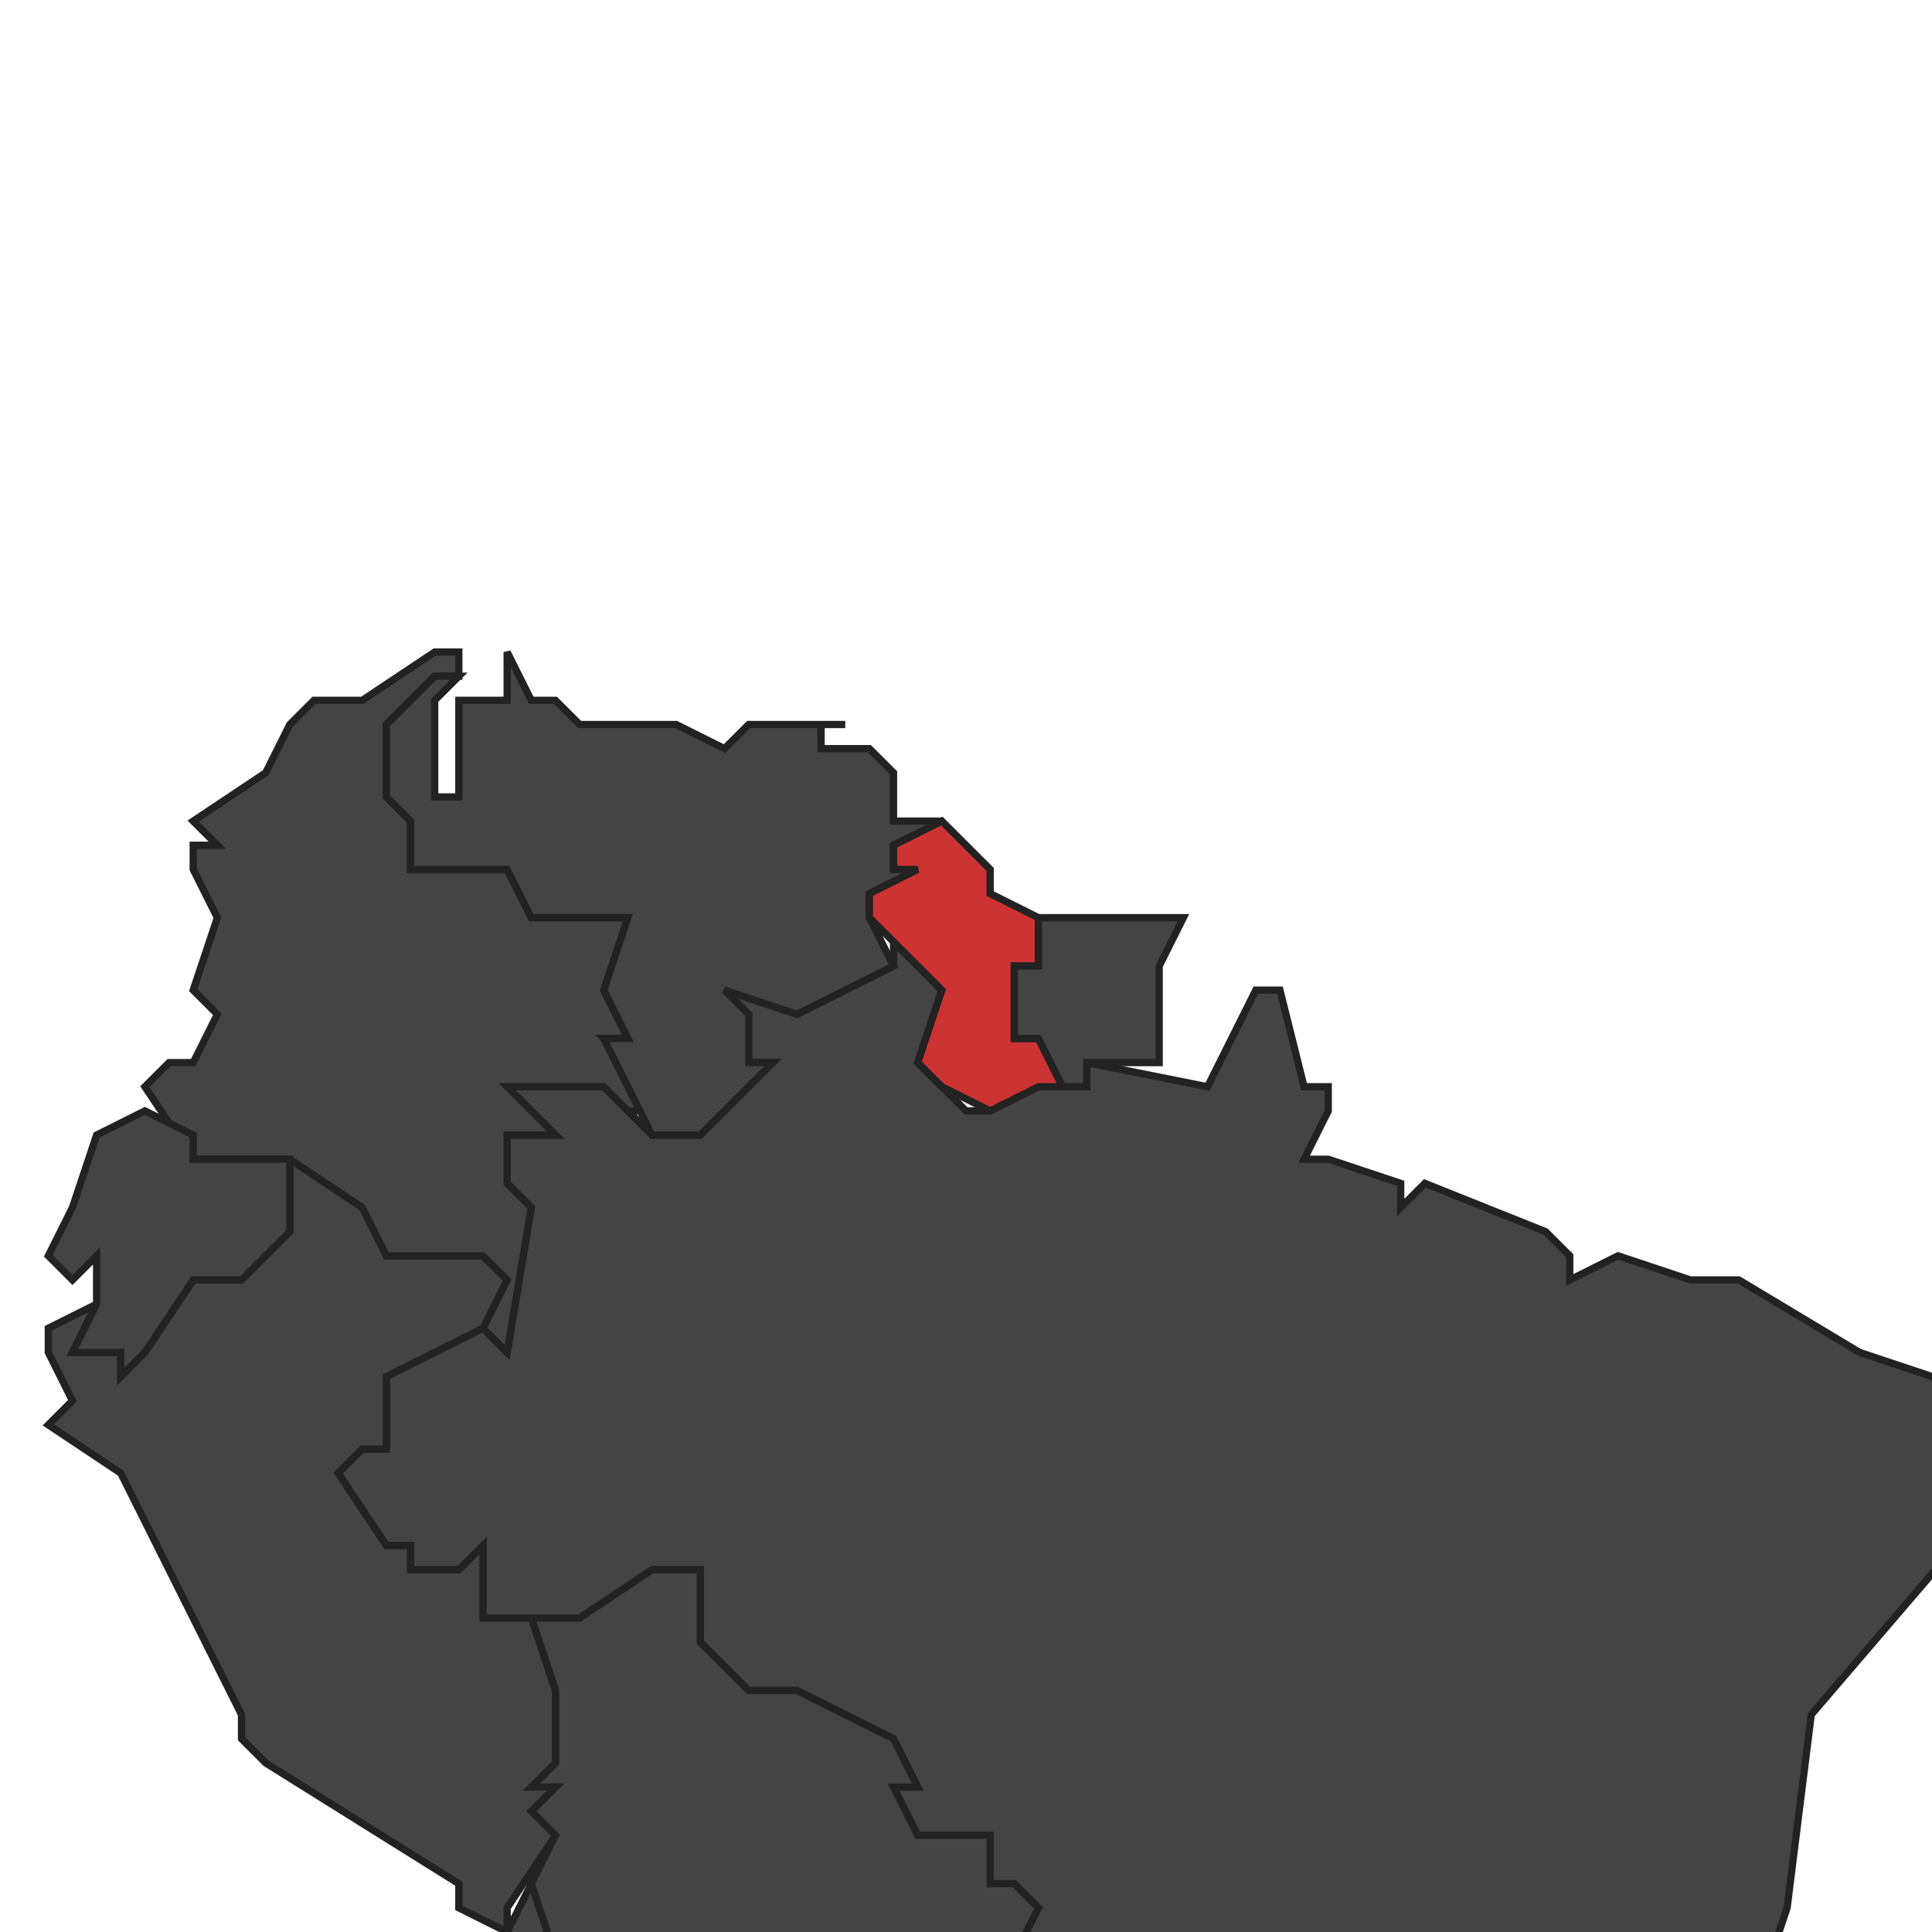
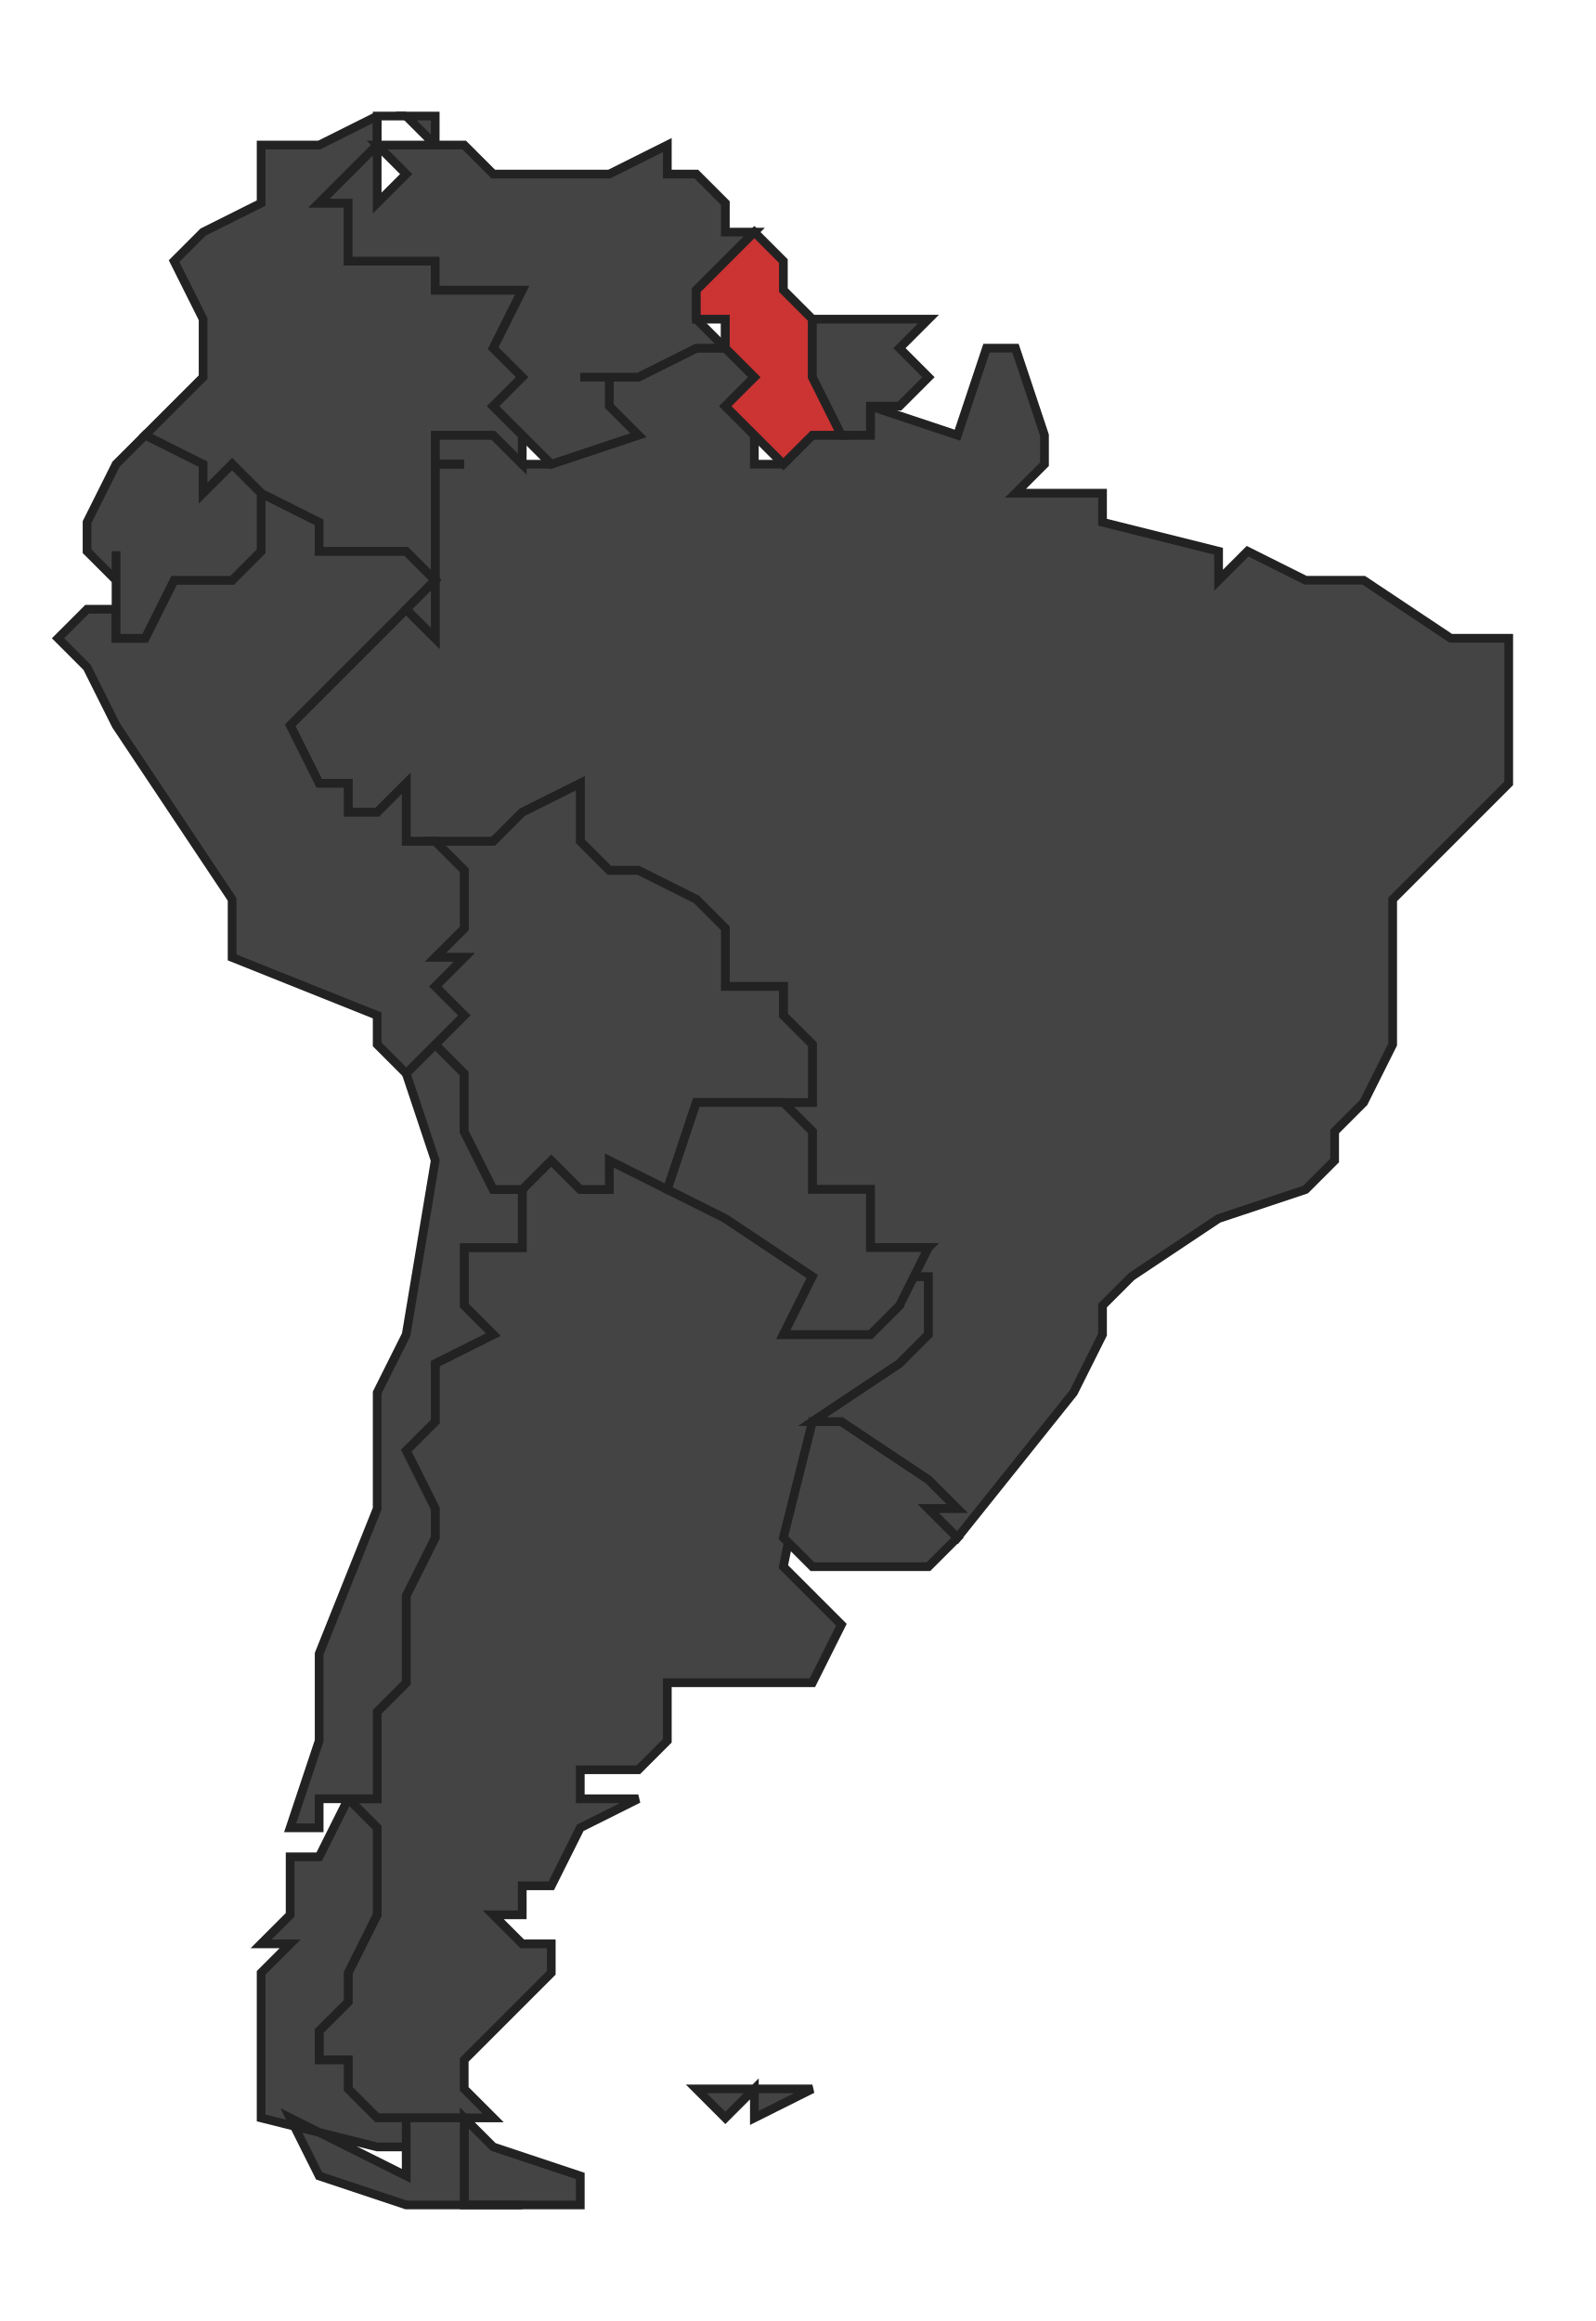
- <svg xmlns="http://www.w3.org/2000/svg" viewBox="0 0 80 80" width="80" height="80">
-   <path d="M24 138 L25 140 L30 142 L29 142 L27 143 L26 142 L24 142 L24 138 Z M42 100 L41 107 L43 108 L43 110 L44 110 L44 111 L42 113 L40 114 L34 115 L35 118 L34 118 L32 119 L30 118 L30 118 L30 120 L31 121 L32 120 L32 121 L29 122 L29 125 L27 125 L26 126 L25 127 L27 129 L29 129 L28 130 L26 131 L25 133 L23 135 L23 137 L24 138 L18 137 L17 136 L17 135 L16 135 L15 134 L15 132 L17 132 L17 131 L17 130 L19 126 L18 125 L19 125 L18 124 L19 123 L18 122 L18 120 L18 120 L18 118 L19 115 L20 114 L19 111 L21 110 L21 108 L21 107 L21 105 L20 102 L21 100 L21 98 L22 97 L24 94 L24 93 L24 90 L26 89 L26 87 L28 86 L30 86 L31 87 L31 86 L33 86 L37 89 L42 91 L42 92 L41 95 L44 95 L46 95 L47 94 L47 92 L48 92 L49 93 L49 94 L47 96 L42 100 Z" fill="#444444" stroke="#222222" stroke-width="0.3" />
-   <path d="M24 138 L24 142 L26 142 L24 143 L19 142 L16 140 L13 138 L19 141 L21 139 L22 138 L24 138 Z M22 78 L23 81 L24 81 L23 83 L25 87 L26 87 L26 87 L26 89 L24 90 L24 93 L24 94 L22 97 L21 98 L21 100 L20 102 L21 105 L21 107 L21 108 L21 110 L19 111 L20 114 L19 115 L18 118 L18 120 L18 120 L18 122 L19 123 L18 124 L19 125 L18 125 L19 126 L17 130 L17 131 L17 132 L15 132 L15 134 L16 135 L17 135 L17 136 L18 137 L24 138 L22 138 L20 139 L19 140 L19 140 L13 137 L12 131 L12 130 L14 128 L12 128 L13 126 L14 124 L16 124 L17 121 L15 120 L15 122 L14 122 L15 116 L16 115 L15 112 L16 112 L19 104 L18 101 L19 100 L19 98 L20 95 L21 85 L21 80 L22 78 Z" fill="#444444" stroke="#222222" stroke-width="0.3" />
-   <path d="M36 137 L38 136 L40 136 L41 135 L42 136 L42 137 L39 137 L39 137 L37 138 L36 137 Z" fill="#444444" stroke="#222222" stroke-width="0.3" />
-   <path d="M42 100 L43 100 L49 103 L50 104 L49 105 L50 106 L49 107 L47 108 L45 108 L42 107 L41 106 L42 100 Z" fill="#444444" stroke="#222222" stroke-width="0.3" />
-   <path d="M50 106 L49 105 L50 104 L49 103 L43 100 L42 100 L47 96 L49 94 L49 93 L48 92 L47 92 L48 89 L46 89 L45 86 L42 86 L42 84 L41 83 L42 82 L42 81 L43 79 L42 78 L41 78 L41 76 L38 76 L37 74 L38 74 L37 72 L35 71 L33 70 L31 70 L29 68 L29 65 L27 65 L24 67 L20 67 L20 64 L19 65 L17 65 L17 64 L16 64 L16 64 L14 61 L15 60 L16 60 L16 57 L20 55 L21 56 L22 50 L21 49 L21 47 L22 47 L23 47 L22 46 L21 45 L25 45 L25 45 L26 46 L27 47 L29 47 L32 44 L31 44 L31 42 L30 41 L33 42 L37 40 L37 40 L37 39 L38 40 L38 40 L39 41 L38 44 L39 45 L40 46 L41 46 L43 45 L45 45 L45 44 L50 45 L52 41 L53 41 L54 45 L55 45 L55 46 L54 48 L55 48 L58 49 L58 50 L59 49 L64 51 L65 52 L65 53 L67 52 L70 53 L72 53 L77 56 L80 57 L81 58 L81 61 L81 64 L75 71 L74 79 L73 82 L71 84 L71 86 L69 86 L69 87 L64 88 L59 91 L58 92 L58 95 L57 97 L50 106 Z" fill="#444444" stroke="#222222" stroke-width="0.3" />
-   <path d="M22 67 L24 67 L27 65 L29 65 L29 68 L31 70 L33 70 L35 71 L37 72 L38 74 L37 74 L38 76 L41 76 L41 78 L42 78 L43 79 L42 81 L42 82 L41 83 L41 82 L40 81 L35 82 L34 86 L31 86 L31 87 L30 86 L28 86 L26 87 L25 87 L23 83 L24 81 L23 81 L22 78 L23 76 L22 75 L23 74 L22 74 L23 73 L23 70 L22 67 Z" fill="#444444" stroke="#222222" stroke-width="0.3" />
-   <path d="M21 56 L20 55 L16 57 L16 60 L15 60 L14 61 L16 64 L16 64 L17 64 L17 65 L19 65 L20 64 L20 67 L22 67 L23 70 L23 73 L22 74 L23 74 L22 75 L23 76 L21 79 L21 80 L19 79 L19 78 L11 73 L10 72 L10 71 L5 61 L2 59 L3 58 L2 56 L2 55 L4 54 L3 56 L5 56 L5 57 L6 56 L8 53 L10 53 L12 51 L12 50 L12 48 L12 48 L15 50 L16 52 L20 52 L21 53 L20 55 L21 56 Z" fill="#444444" stroke="#222222" stroke-width="0.3" />
-   <path d="M27 46 L26 46 L25 45 L25 45 L21 45 L22 46 L23 47 L22 47 L21 47 L21 49 L22 50 L21 56 L20 55 L21 53 L20 52 L16 52 L15 50 L12 48 L10 48 L8 48 L6 45 L6 45 L7 44 L8 44 L9 42 L8 41 L9 38 L8 36 L8 35 L9 35 L8 34 L11 32 L12 30 L13 29 L15 29 L18 27 L19 27 L19 28 L19 28 L18 28 L16 30 L16 33 L16 33 L17 34 L17 36 L18 36 L21 36 L22 38 L26 38 L25 41 L26 43 L25 43 L26 44 L27 46 Z" fill="#444444" stroke="#222222" stroke-width="0.3" />
-   <path d="M36 38 L37 40 L37 40 L33 42 L30 41 L31 42 L31 44 L32 44 L29 47 L27 47 L25 43 L26 43 L25 41 L26 38 L22 38 L21 36 L18 36 L17 36 L17 34 L16 33 L16 33 L16 30 L18 28 L19 28 L18 29 L18 30 L18 31 L18 33 L19 33 L19 31 L19 29 L21 29 L21 28 L21 27 L22 29 L23 29 L24 30 L28 30 L30 31 L31 30 L35 30 L34 30 L34 31 L36 31 L37 32 L37 34 L39 34 L37 35 L37 36 L38 36 L36 37 L36 38 Z" fill="#444444" stroke="#222222" stroke-width="0.3" />
-   <path d="M44 45 L43 45 L41 46 L39 45 L38 44 L39 41 L38 40 L38 40 L37 39 L36 38 L36 37 L38 36 L37 36 L37 35 L39 34 L41 36 L41 37 L43 38 L43 40 L42 40 L42 41 L42 43 L43 43 L44 45 Z" fill="#cc3333" stroke="#222222" stroke-width="0.3" />
-   <path d="M48 44 L45 44 L45 45 L44 45 L43 43 L42 43 L42 41 L42 40 L43 40 L43 38 L49 38 L48 40 L48 42 L48 44 Z" fill="#444444" stroke="#222222" stroke-width="0.3" />
-   <path d="M12 48 L12 50 L12 51 L10 53 L8 53 L6 56 L5 57 L5 56 L3 56 L4 54 L4 53 L4 52 L3 53 L2 52 L3 50 L3 50 L4 47 L6 46 L8 47 L8 48 L10 48 L12 48 Z" fill="#444444" stroke="#222222" stroke-width="0.3" />
-   <path d="M41 82 L42 84 L42 86 L45 86 L46 89 L48 89 L47 94 L46 95 L44 95 L41 95 L42 92 L42 91 L37 89 L34 86 L35 82 L40 81 L41 82 Z" fill="#444444" stroke="#222222" stroke-width="0.3" />
+ <svg xmlns="http://www.w3.org/2000/svg" viewBox="0 0 55 80" width="55" height="80">
+   <path d="M16 73 L17 74 L20 75 L20 76 L19 76 L18 76 L16 76 L16 73 Z M28 49 L27 54 L28 55 L28 55 L29 56 L29 56 L28 58 L26 58 L23 58 L23 60 L22 61 L21 61 L20 61 L20 61 L20 62 L21 62 L21 62 L22 62 L20 63 L19 65 L18 65 L18 66 L17 66 L18 67 L19 67 L19 68 L18 69 L17 70 L16 71 L16 72 L17 73 L13 73 L12 72 L12 71 L12 71 L11 71 L11 70 L12 69 L12 68 L12 68 L13 66 L13 65 L13 65 L13 64 L13 64 L13 63 L12 62 L13 62 L13 61 L13 59 L14 58 L14 56 L14 55 L14 55 L15 53 L15 52 L14 50 L15 49 L15 48 L15 47 L17 46 L16 45 L16 43 L18 43 L18 41 L19 40 L20 41 L21 41 L21 40 L22 40 L25 42 L28 44 L28 44 L27 46 L29 46 L30 46 L31 45 L31 44 L32 44 L32 45 L32 46 L31 47 L28 49 Z" fill="#444444" stroke="#222222" stroke-width="0.3" />
+   <path d="M16 73 L16 76 L18 76 L17 76 L14 76 L11 75 L10 73 L14 75 L14 73 L15 73 L16 73 Z M15 36 L16 37 L16 38 L16 39 L17 41 L18 41 L18 41 L18 43 L16 43 L16 45 L17 46 L15 47 L15 48 L15 49 L14 50 L15 52 L15 53 L14 55 L14 55 L14 56 L14 58 L13 59 L13 61 L13 62 L12 62 L13 63 L13 64 L13 64 L13 65 L13 65 L13 66 L12 68 L12 68 L12 69 L11 70 L11 71 L12 71 L12 71 L12 72 L13 73 L16 73 L15 73 L14 73 L14 74 L13 74 L9 73 L9 69 L9 68 L10 67 L9 67 L10 66 L10 64 L11 64 L12 62 L11 62 L11 63 L10 63 L11 60 L11 59 L11 57 L11 57 L13 52 L13 50 L13 49 L13 48 L14 46 L15 40 L14 37 L15 36 Z" fill="#444444" stroke="#222222" stroke-width="0.3" />
+   <path d="M24 72 L25 72 L26 72 L27 72 L28 72 L28 72 L26 73 L26 72 L25 73 L24 72 Z" fill="#444444" stroke="#222222" stroke-width="0.3" />
+   <path d="M28 49 L29 49 L32 51 L33 52 L32 52 L33 53 L32 54 L31 54 L29 54 L28 54 L27 53 L28 49 Z" fill="#444444" stroke="#222222" stroke-width="0.3" />
+   <path d="M33 53 L32 52 L33 52 L32 51 L29 49 L28 49 L31 47 L32 46 L32 45 L32 44 L31 44 L32 43 L30 43 L30 41 L28 41 L28 39 L27 38 L28 38 L28 38 L28 36 L28 36 L27 35 L27 34 L25 34 L25 33 L25 33 L25 32 L24 31 L22 30 L21 30 L20 29 L20 27 L18 28 L17 29 L14 29 L14 27 L13 28 L12 28 L12 27 L11 27 L11 27 L10 25 L11 24 L11 24 L12 23 L14 21 L15 22 L15 18 L15 17 L15 16 L16 16 L16 16 L15 16 L15 15 L17 15 L17 15 L18 16 L19 16 L19 16 L22 15 L21 14 L21 13 L20 13 L22 13 L24 12 L25 12 L25 11 L25 12 L25 12 L26 13 L25 14 L26 15 L26 16 L27 16 L28 15 L30 15 L30 14 L33 15 L34 12 L35 12 L36 15 L36 15 L36 16 L35 17 L36 17 L38 17 L38 18 L38 18 L42 19 L42 19 L42 20 L43 19 L45 20 L47 20 L50 22 L52 22 L52 23 L52 25 L52 27 L48 31 L48 36 L47 38 L46 39 L46 40 L45 41 L45 41 L42 42 L39 44 L38 45 L38 46 L37 48 L33 53 Z" fill="#444444" stroke="#222222" stroke-width="0.3" />
+   <path d="M15 29 L17 29 L18 28 L20 27 L20 29 L21 30 L22 30 L24 31 L25 32 L25 33 L25 33 L25 34 L27 34 L27 35 L28 36 L28 36 L28 38 L28 38 L27 38 L27 38 L26 38 L24 38 L23 41 L21 40 L21 41 L20 41 L19 40 L18 41 L17 41 L16 39 L16 38 L16 37 L15 36 L16 35 L15 34 L16 33 L15 33 L16 32 L16 30 L15 29 Z" fill="#444444" stroke="#222222" stroke-width="0.3" />
+   <path d="M15 22 L14 21 L12 23 L11 24 L11 24 L10 25 L11 27 L11 27 L12 27 L12 28 L13 28 L14 27 L14 29 L15 29 L16 30 L16 32 L15 33 L16 33 L15 34 L16 35 L15 36 L14 37 L13 36 L13 35 L8 33 L8 32 L8 31 L4 25 L3 23 L3 23 L2 22 L3 21 L4 21 L4 22 L4 22 L5 22 L5 22 L6 20 L8 20 L9 19 L9 18 L9 17 L9 17 L11 18 L11 19 L14 19 L15 20 L14 21 L15 22 Z" fill="#444444" stroke="#222222" stroke-width="0.3" />
+   <path d="M18 16 L18 16 L17 15 L17 15 L15 15 L15 16 L16 16 L16 16 L15 16 L15 17 L15 18 L15 22 L14 21 L15 20 L14 19 L11 19 L11 18 L9 17 L8 16 L7 17 L5 15 L5 15 L6 14 L6 14 L7 13 L7 13 L7 11 L6 9 L6 9 L7 8 L7 8 L9 7 L9 6 L9 5 L11 5 L13 4 L13 4 L14 4 L13 4 L13 5 L12 6 L11 7 L12 7 L12 8 L12 9 L13 9 L15 9 L15 10 L18 10 L17 12 L18 13 L17 14 L18 15 L18 16 Z" fill="#444444" stroke="#222222" stroke-width="0.3" />
+   <path d="M24 11 L25 12 L24 12 L22 13 L20 13 L21 13 L21 14 L22 15 L19 16 L19 16 L17 14 L18 13 L17 12 L18 10 L15 10 L15 9 L13 9 L12 9 L12 8 L12 7 L11 7 L12 6 L13 5 L13 4 L13 5 L13 6 L13 6 L13 7 L13 7 L14 6 L13 5 L15 5 L14 4 L15 4 L15 5 L16 5 L17 6 L19 6 L20 6 L21 6 L23 5 L23 6 L23 6 L24 6 L25 7 L25 8 L26 8 L25 9 L25 9 L25 9 L24 10 L24 11 Z" fill="#444444" stroke="#222222" stroke-width="0.3" />
+   <path d="M29 15 L28 15 L27 16 L26 15 L25 14 L26 13 L25 12 L25 12 L25 11 L24 11 L24 10 L25 9 L25 9 L25 9 L26 8 L27 9 L27 10 L28 11 L28 12 L28 12 L28 13 L28 13 L28 13 L29 15 Z" fill="#cc3333" stroke="#222222" stroke-width="0.3" />
+   <path d="M31 14 L30 14 L30 15 L29 15 L28 13 L28 13 L28 13 L28 12 L28 12 L28 11 L32 11 L31 12 L32 13 L31 14 Z" fill="#444444" stroke="#222222" stroke-width="0.3" />
+   <path d="M9 17 L9 18 L9 19 L8 20 L6 20 L5 22 L5 22 L4 22 L4 22 L4 21 L4 20 L4 19 L4 20 L3 19 L3 18 L3 18 L4 16 L5 15 L7 16 L7 17 L8 16 L9 17 Z" fill="#444444" stroke="#222222" stroke-width="0.3" />
+   <path d="M27 38 L28 39 L28 41 L30 41 L30 43 L32 43 L31 45 L30 46 L29 46 L27 46 L28 44 L28 44 L25 42 L23 41 L24 38 L26 38 L27 38 Z" fill="#444444" stroke="#222222" stroke-width="0.3" />
</svg>
